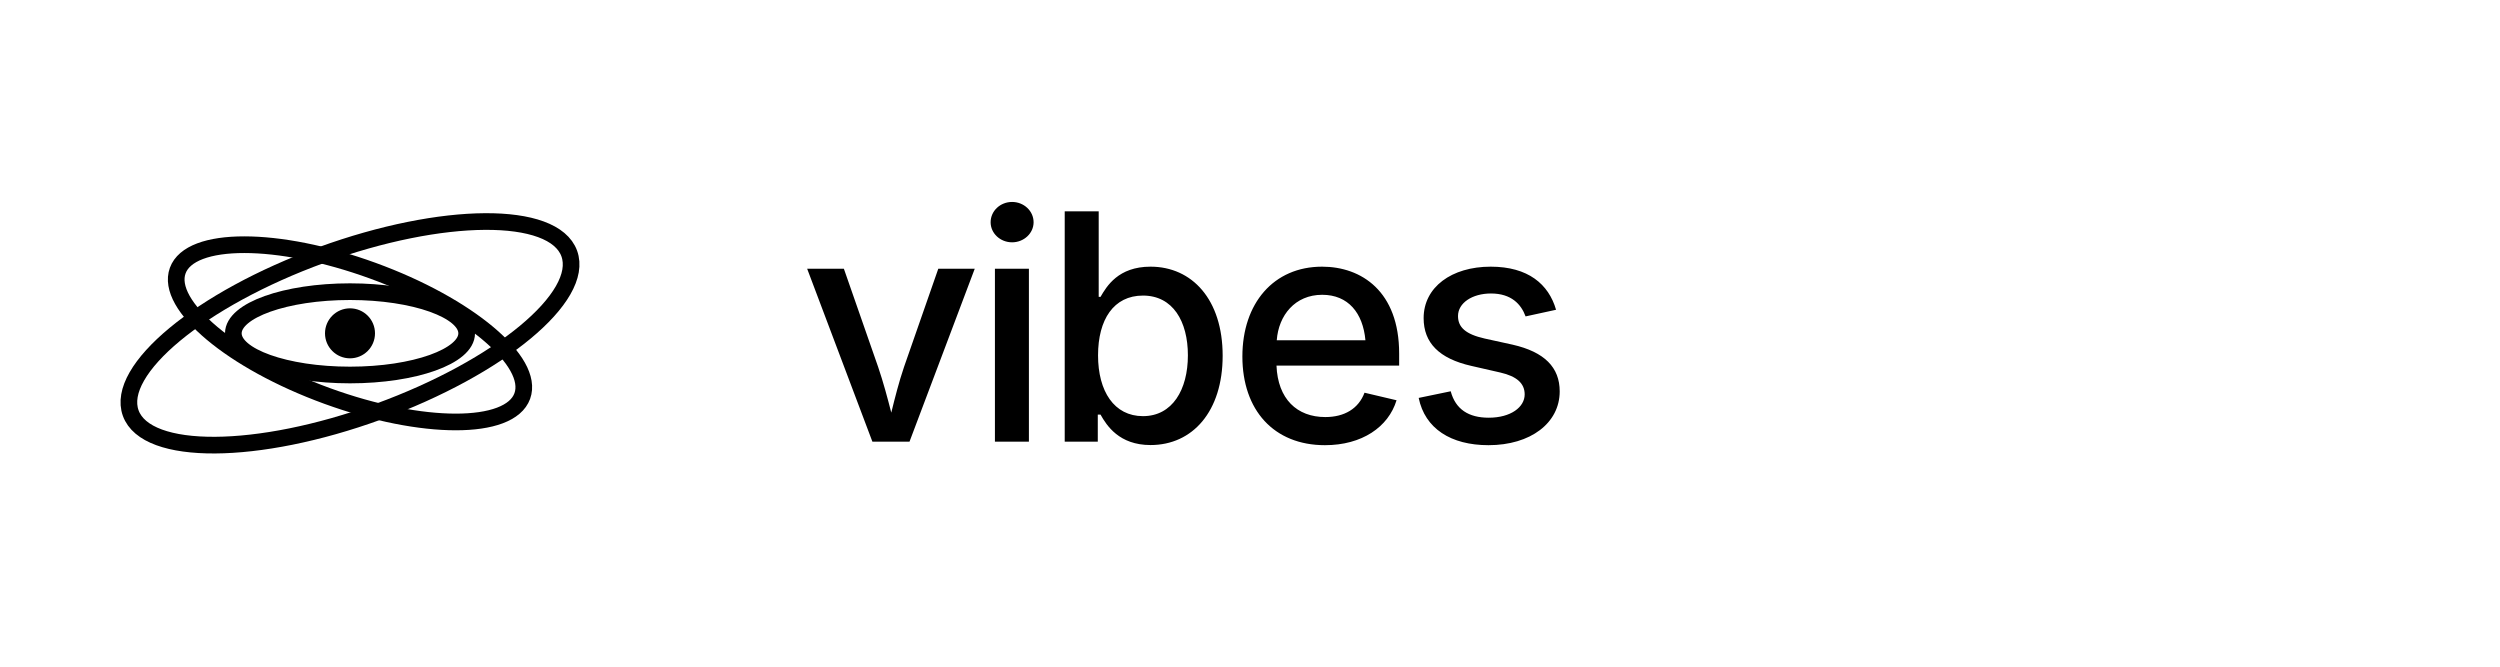
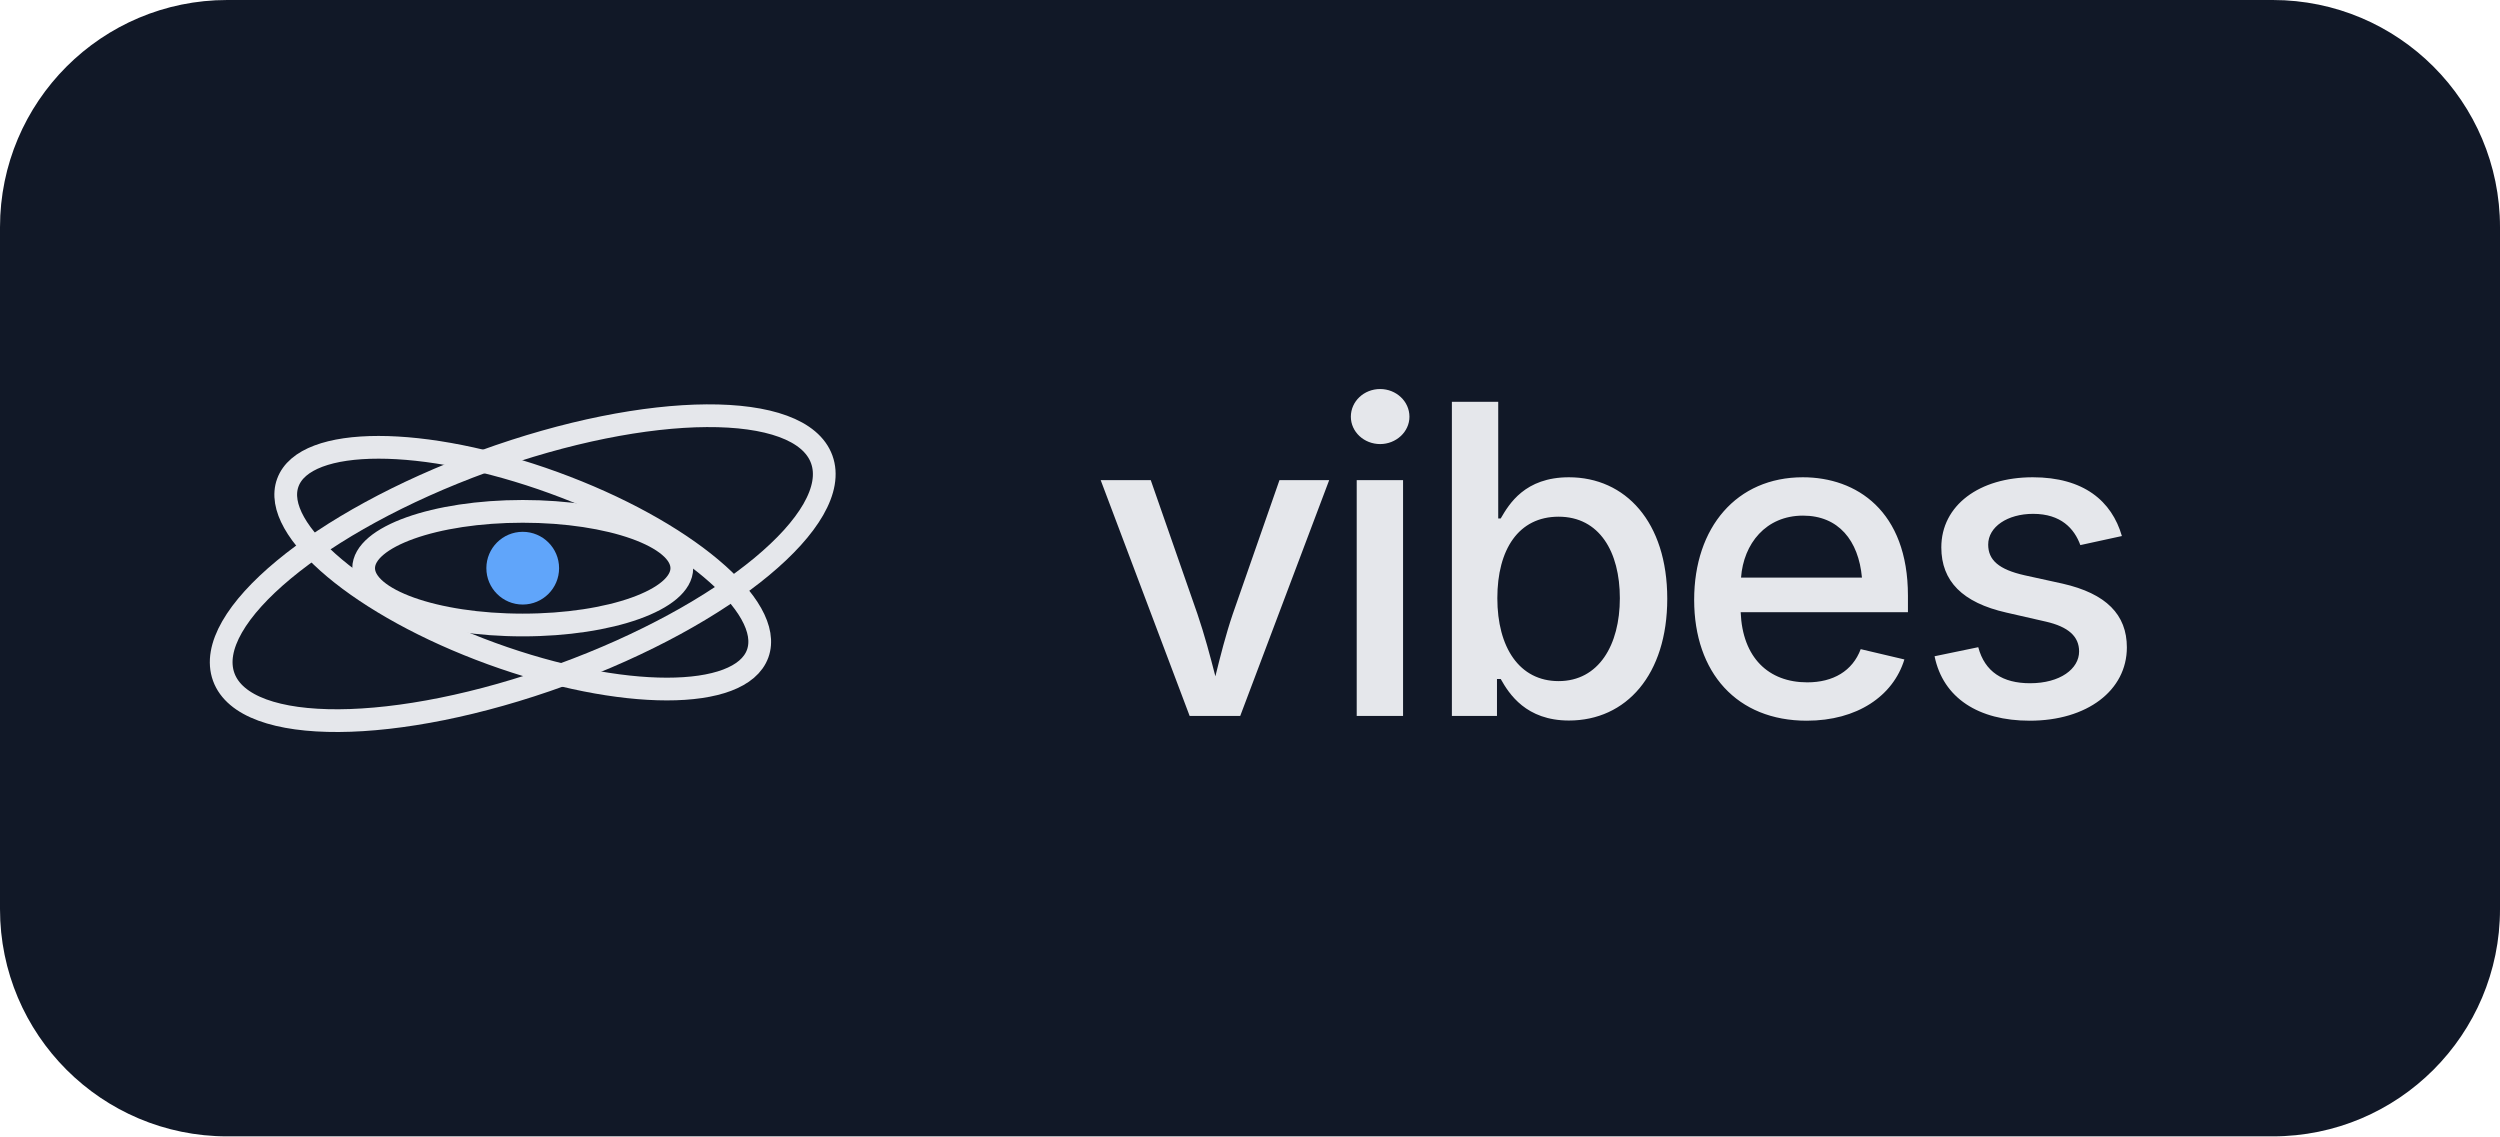
- <svg xmlns="http://www.w3.org/2000/svg" viewBox="0 0 300 80" width="300" height="80" role="img" aria-label="vibes">
-   <g transform="translate(42,40)">
-     <g fill="none" stroke="currentColor" stroke-linecap="round" stroke-linejoin="round">
+ <svg xmlns="http://www.w3.org/2000/svg" viewBox="0 0 220 100" width="220" height="100" role="img" aria-label="vibes">
+   <rect x="0" y="0" width="220" height="100" rx="20" ry="20" fill="#111827" />
+   <g transform="translate(46,50)">
+     <g fill="none" stroke="#e5e7eb" stroke-linecap="round" stroke-linejoin="round">
      <ellipse cx="0" cy="0" rx="28" ry="10" stroke-width="2" transform="rotate(-20)" />
      <ellipse cx="0" cy="0" rx="22" ry="8" stroke-width="2" transform="rotate(20)" />
      <ellipse cx="0" cy="0" rx="14" ry="5" stroke-width="2" />
    </g>
-     <circle cx="0" cy="0" r="3" fill="currentColor" />
+     <circle cx="0" cy="0" r="3.2" fill="#60a5fa" />
  </g>
-   <text x="96" y="53" fill="currentColor" font-family="'Inter','SF Pro Text','Helvetica Neue',Arial,sans-serif" font-size="38" font-weight="500" letter-spacing="-1.2">vibes</text>
+   <text x="96" y="63" fill="#e5e7eb" font-family="'Inter','SF Pro Text','Helvetica Neue',Arial,sans-serif" font-size="38" font-weight="500" letter-spacing="-1.2">vibes</text>
</svg>
